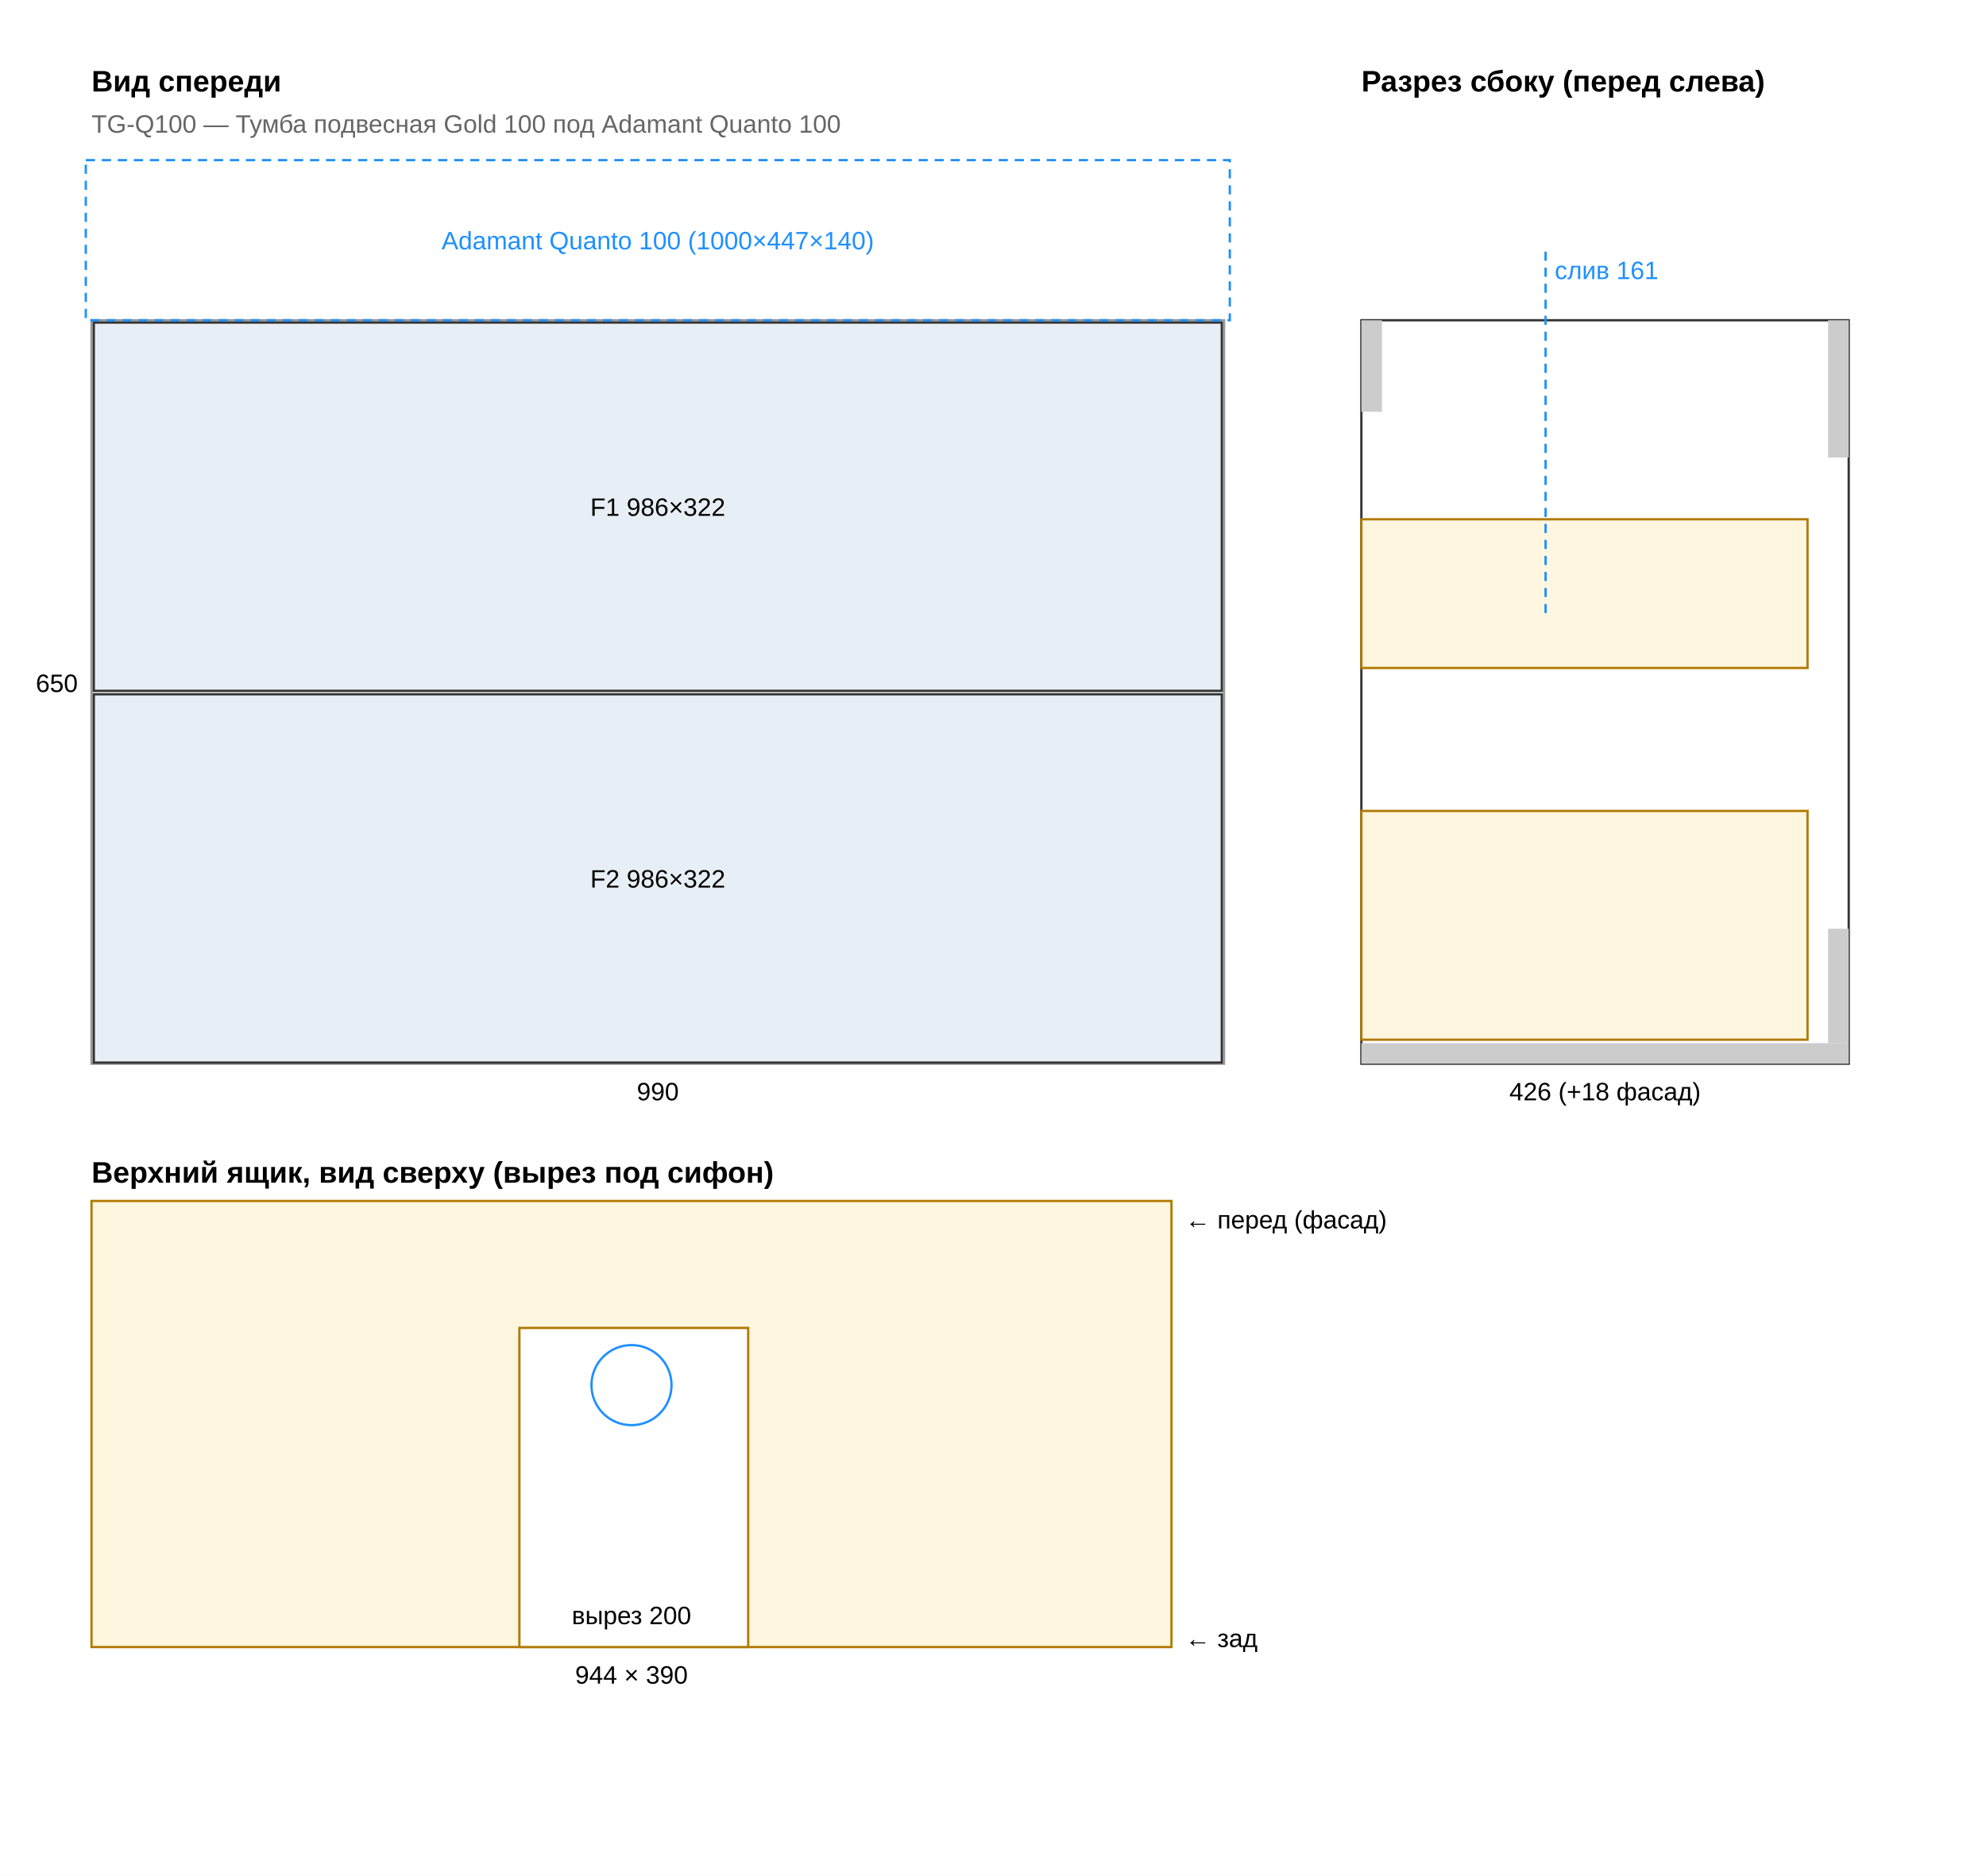
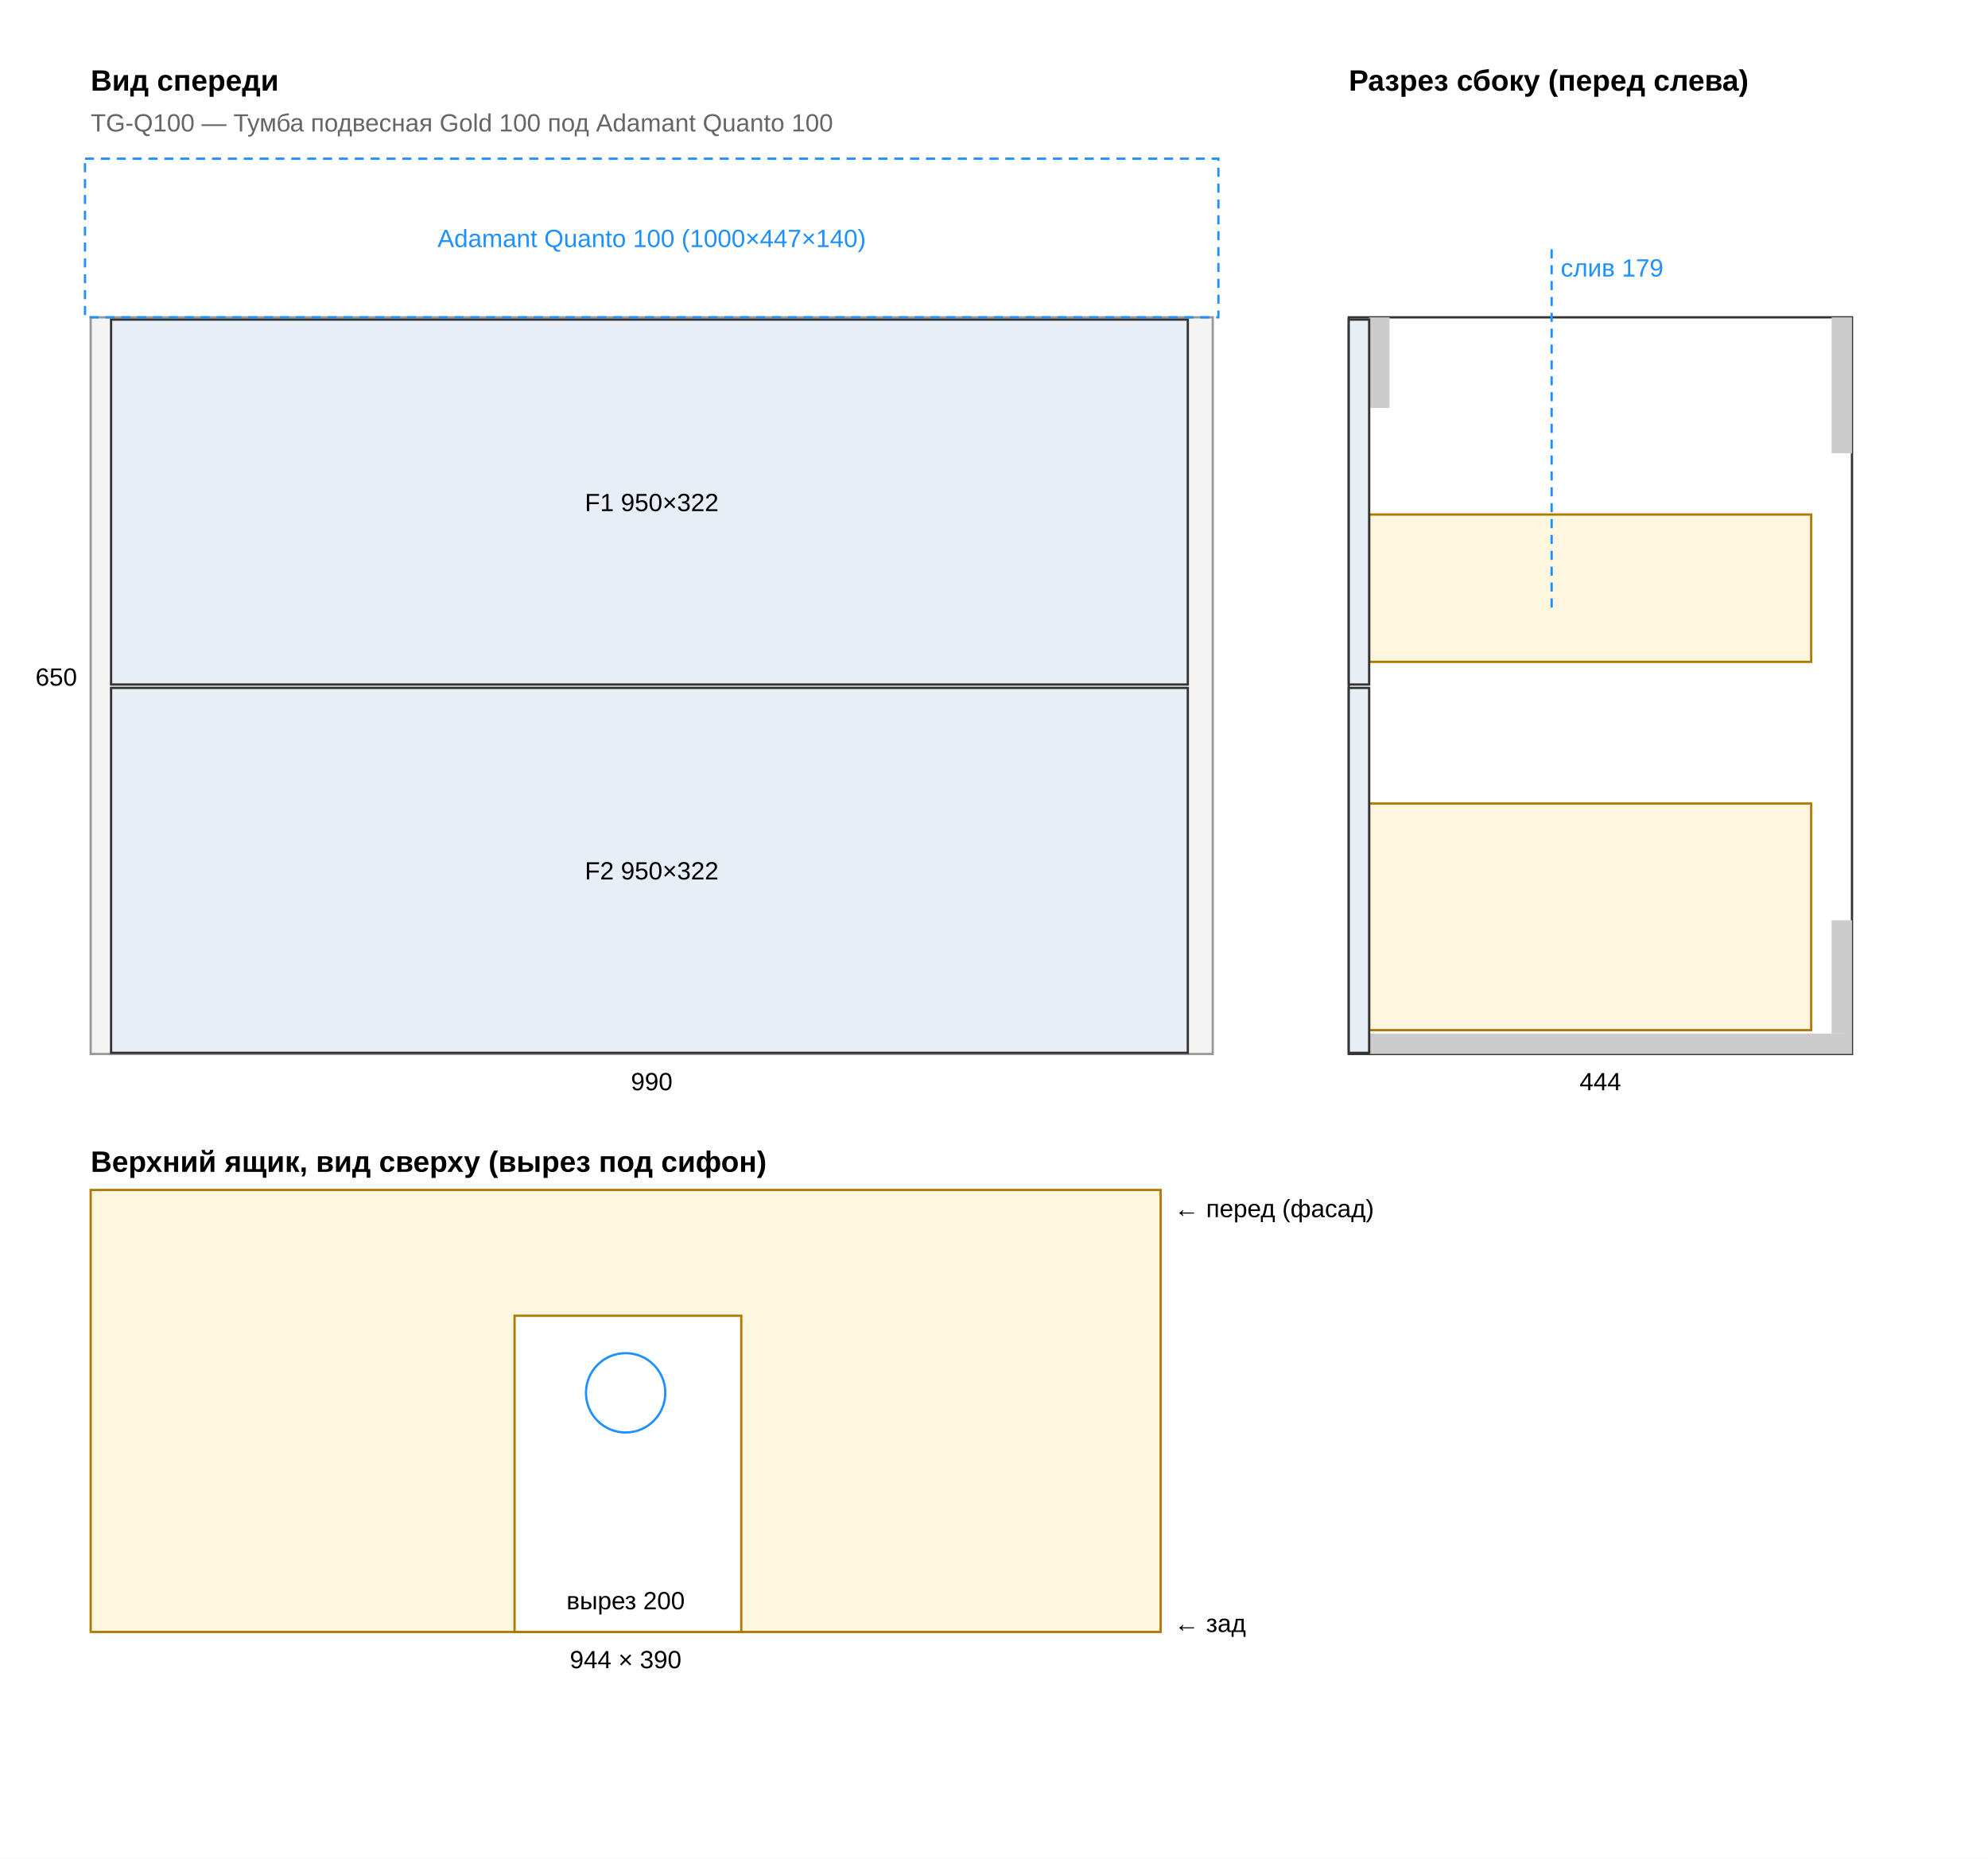
- <svg xmlns="http://www.w3.org/2000/svg" width="868" height="820" viewBox="0 0 868 820" font-family="Arial" font-size="11">
+ <svg xmlns="http://www.w3.org/2000/svg" width="877" height="820" viewBox="0 0 877 820" font-family="Arial" font-size="11">
  <rect width="100%" height="100%" fill="white" />
  <text x="40" y="40" font-size="13" font-weight="bold">Вид спереди</text>
  <rect x="40" y="140.0" width="495.0" height="325.0" fill="#f4f4f4" stroke="#999" />
-   <rect x="41.0" y="141.0" width="493.0" height="161.0" fill="#e8eef5" stroke="#333" />
-   <text x="287.5" y="225.5" text-anchor="middle">F1 986×322</text>
-   <rect x="41.0" y="303.5" width="493.0" height="161.0" fill="#e8eef5" stroke="#333" />
-   <text x="287.5" y="388.0" text-anchor="middle">F2 986×322</text>
+   <rect x="49.0" y="141.0" width="475.0" height="161.0" fill="#e8eef5" stroke="#333" />
+   <text x="287.5" y="225.5" text-anchor="middle">F1 950×322</text>
+   <rect x="49.0" y="303.5" width="475.0" height="161.0" fill="#e8eef5" stroke="#333" />
+   <text x="287.5" y="388.0" text-anchor="middle">F2 950×322</text>
  <rect x="37.5" y="70.0" width="500.0" height="70.0" fill="none" stroke="#1E90FF" stroke-dasharray="4 3" />
  <text x="287.5" y="109.0" text-anchor="middle" fill="#1E90FF">Adamant Quanto 100 (1000×447×140)</text>
  <text x="40" y="58" fill="#666">TG-Q100 — Тумба подвесная Gold 100 под Adamant Quanto 100</text>
  <text x="287.5" y="481.0" text-anchor="middle">990</text>
  <text x="34" y="302.5" text-anchor="end">650</text>
  <text x="595.0" y="40" font-size="13" font-weight="bold">Разрез сбоку (перед слева)</text>
-   <rect x="595.0" y="140.0" width="213.0" height="325.0" fill="none" stroke="#333" />
-   <rect x="595.0" y="456.0" width="213.0" height="9.0" fill="#ccc" />
-   <rect x="595.0" y="140.0" width="9.0" height="40.0" fill="#ccc" />
-   <rect x="799.0" y="140.0" width="9.0" height="60.0" fill="#ccc" />
-   <rect x="799.0" y="406.0" width="9.0" height="50.0" fill="#ccc" />
-   <rect x="595.0" y="354.5" width="195.0" height="100.0" fill="#fff6e0" stroke="#b07a00" />
-   <rect x="595.0" y="227.0" width="195.0" height="65.0" fill="#fff6e0" stroke="#b07a00" />
-   <line x1="675.5" y1="110.0" x2="675.5" y2="270.0" stroke="#1E90FF" stroke-dasharray="4 3" />
-   <text x="679.5" y="122.0" fill="#1E90FF">слив 161</text>
-   <text x="701.5" y="481.0" text-anchor="middle">426 (+18 фасад)</text>
+   <rect x="595.0" y="140.0" width="222.0" height="325.0" fill="none" stroke="#333" />
+   <rect x="604.0" y="456.0" width="213.0" height="9.0" fill="#ccc" />
+   <rect x="604.0" y="140.0" width="9.0" height="40.0" fill="#ccc" />
+   <rect x="808.0" y="140.0" width="9.0" height="60.0" fill="#ccc" />
+   <rect x="808.0" y="406.0" width="9.0" height="50.0" fill="#ccc" />
+   <rect x="604.0" y="354.5" width="195.0" height="100.0" fill="#fff6e0" stroke="#b07a00" />
+   <rect x="604.0" y="227.0" width="195.0" height="65.0" fill="#fff6e0" stroke="#b07a00" />
+   <rect x="595.0" y="141.0" width="9.0" height="161.0" fill="#e8eef5" stroke="#333" />
+   <rect x="595.0" y="303.5" width="9.0" height="161.0" fill="#e8eef5" stroke="#333" />
+   <line x1="684.5" y1="110.0" x2="684.5" y2="270.0" stroke="#1E90FF" stroke-dasharray="4 3" />
+   <text x="688.5" y="122.0" fill="#1E90FF">слив 179</text>
+   <text x="706.0" y="481.0" text-anchor="middle">444</text>
  <text x="40" y="517.0" font-size="13" font-weight="bold">Верхний ящик, вид сверху (вырез под сифон)</text>
  <rect x="40" y="525.0" width="472.0" height="195.0" fill="#fff6e0" stroke="#b07a00" />
  <rect x="227.0" y="580.5" width="100.0" height="139.5" fill="white" stroke="#b07a00" />
-   <circle cx="276.0" cy="605.5" r="17.5" fill="none" stroke="#1E90FF" />
+   <circle cx="276.0" cy="614.5" r="17.5" fill="none" stroke="#1E90FF" />
  <text x="276.0" y="710.0" text-anchor="middle">вырез 200</text>
  <text x="518.0" y="537.0">← перед (фасад)</text>
  <text x="518.0" y="720.0">← зад</text>
  <text x="276.0" y="736.0" text-anchor="middle">944 × 390</text>
</svg>
